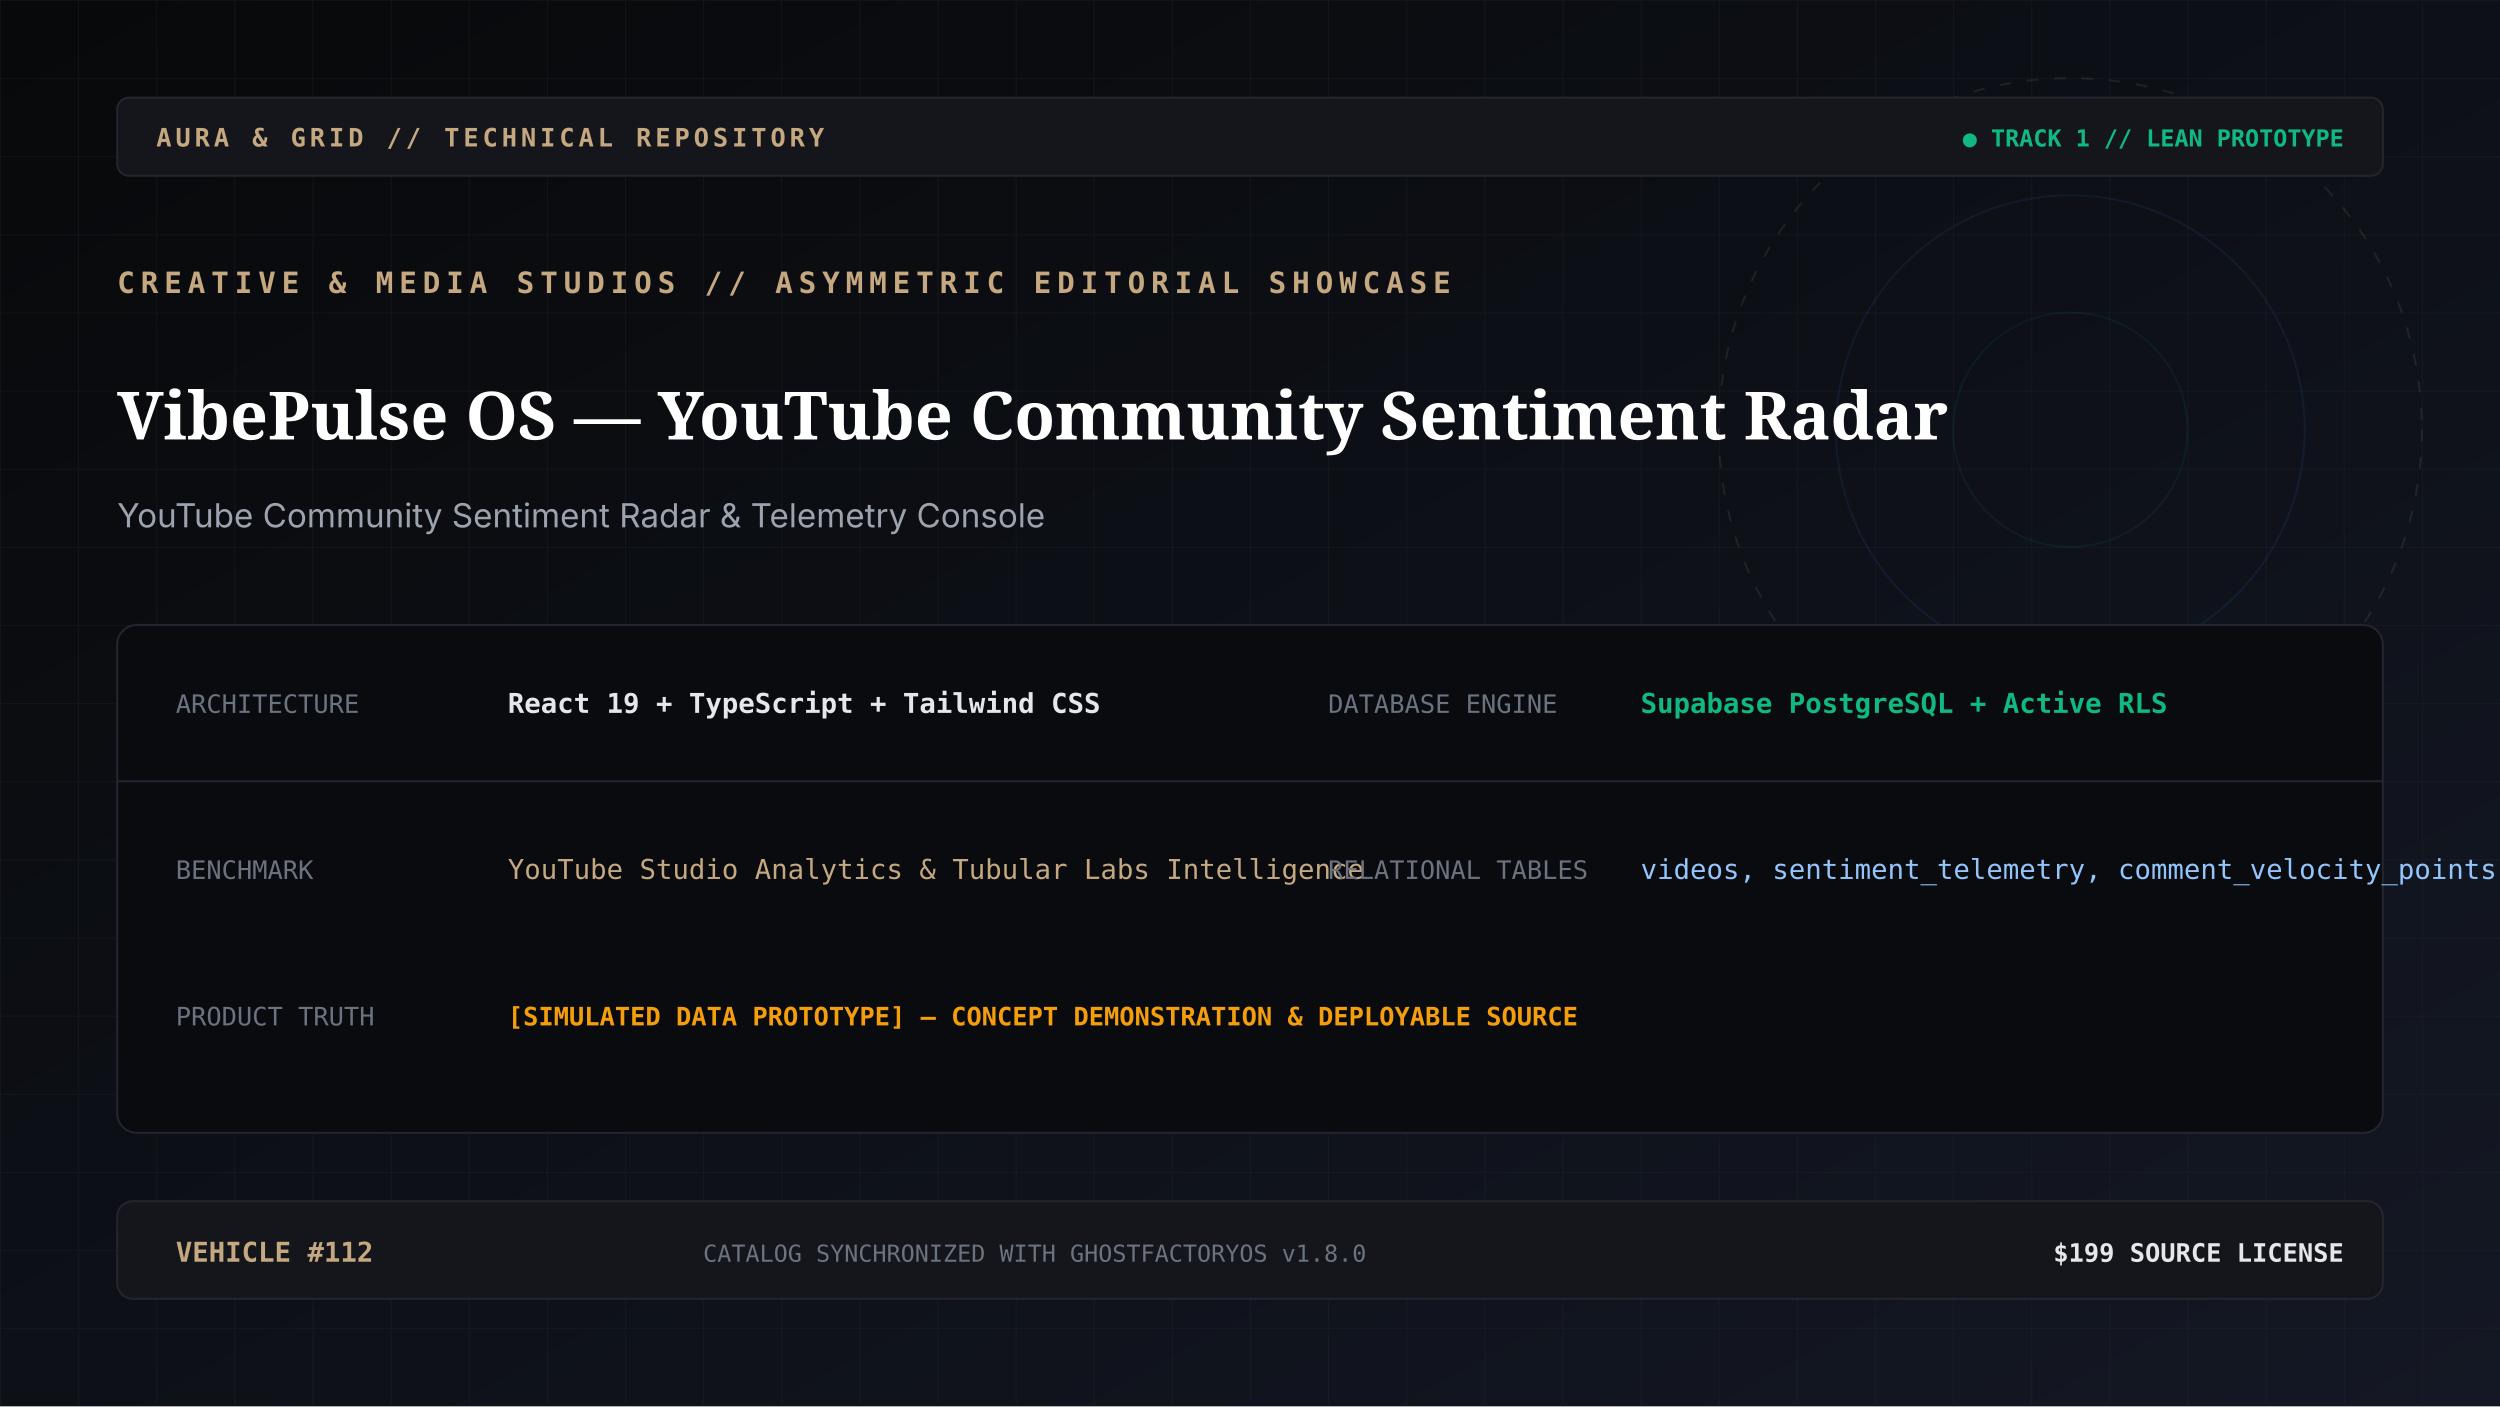
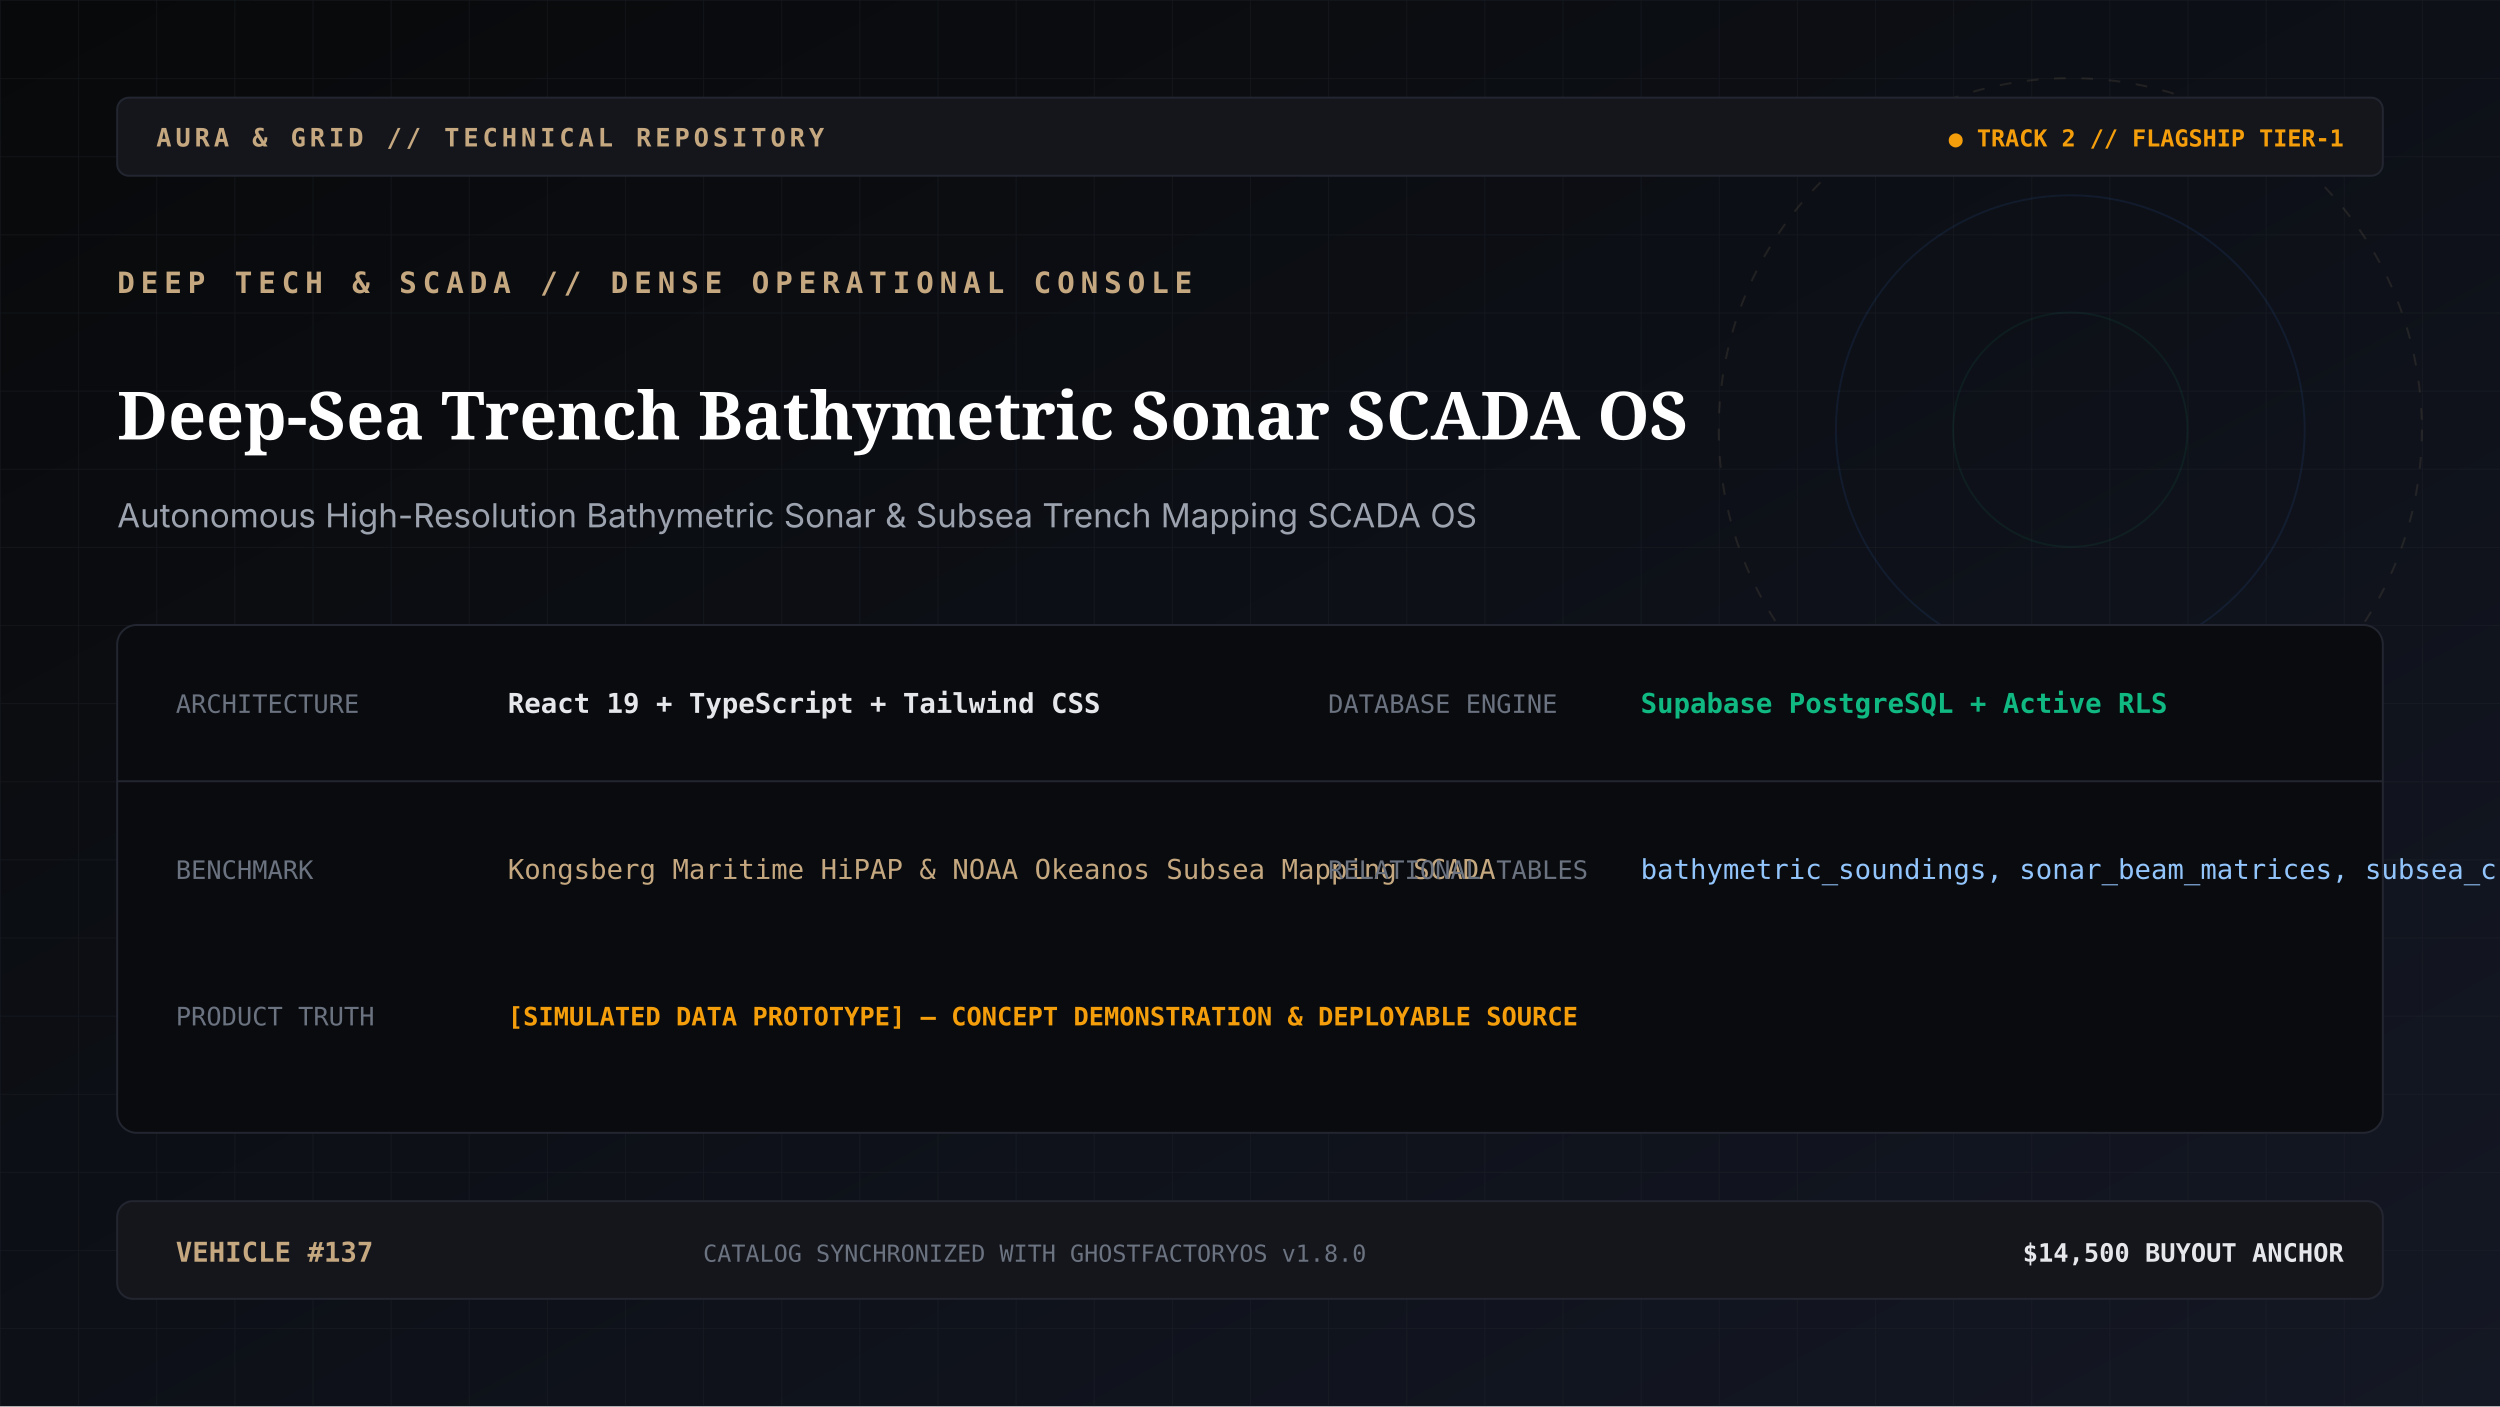
<svg xmlns="http://www.w3.org/2000/svg" width="1280" height="720" viewBox="0 0 1280 720">
  <defs>
-     <linearGradient id="bg-112" x1="0%" y1="0%" x2="100%" y2="100%">
+     <linearGradient id="bg-137" x1="0%" y1="0%" x2="100%" y2="100%">
      <stop offset="0%" stop-color="#08090A" />
      <stop offset="50%" stop-color="#0D1017" />
      <stop offset="100%" stop-color="#141824" />
    </linearGradient>
-     <pattern id="grid-112" width="40" height="40" patternUnits="userSpaceOnUse">
+     <pattern id="grid-137" width="40" height="40" patternUnits="userSpaceOnUse">
      <path d="M 40 0 L 0 0 0 40" fill="none" stroke="#232630" stroke-width="0.75" stroke-opacity="0.45" />
    </pattern>
  </defs>
-   <rect width="1280" height="720" fill="url(#bg-112)" />
-   <rect width="1280" height="720" fill="url(#grid-112)" />
+   <rect width="1280" height="720" fill="url(#bg-137)" />
+   <rect width="1280" height="720" fill="url(#grid-137)" />
  <circle cx="1060" cy="220" r="180" fill="none" stroke="#C5A880" stroke-width="1" stroke-opacity="0.12" stroke-dasharray="6 8" />
  <circle cx="1060" cy="220" r="120" fill="none" stroke="#3B82F6" stroke-width="1" stroke-opacity="0.1" />
  <circle cx="1060" cy="220" r="60" fill="none" stroke="#10B981" stroke-width="1" stroke-opacity="0.08" />
  <rect x="60" y="50" width="1160" height="40" fill="#14161C" rx="6" stroke="#232630" stroke-width="1" />
  <text x="80" y="75" fill="#C5A880" font-family="'JetBrains Mono', monospace" font-size="13" font-weight="600" letter-spacing="2">AURA &amp; GRID // TECHNICAL REPOSITORY</text>
-   <text x="1200" y="75" text-anchor="end" fill="#10B981" font-family="'JetBrains Mono', monospace" font-size="12" font-weight="bold">● TRACK 1 // LEAN PROTOTYPE</text>
-   <text x="60" y="150" fill="#C5A880" font-family="'JetBrains Mono', monospace" font-size="15" font-weight="bold" letter-spacing="3">CREATIVE &amp; MEDIA STUDIOS // ASYMMETRIC EDITORIAL SHOWCASE</text>
-   <text x="60" y="225" fill="#FFFFFF" font-family="'Playfair Display', Georgia, serif" font-size="34" font-weight="bold">VibePulse OS — YouTube Community Sentiment Radar</text>
-   <text x="60" y="270" fill="#9CA3AF" font-family="'Inter', sans-serif" font-size="17">YouTube Community Sentiment Radar &amp; Telemetry Console</text>
+   <text x="1200" y="75" text-anchor="end" fill="#F59E0B" font-family="'JetBrains Mono', monospace" font-size="12" font-weight="bold">● TRACK 2 // FLAGSHIP TIER-1</text>
+   <text x="60" y="150" fill="#C5A880" font-family="'JetBrains Mono', monospace" font-size="15" font-weight="bold" letter-spacing="3">DEEP TECH &amp; SCADA // DENSE OPERATIONAL CONSOLE</text>
+   <text x="60" y="225" fill="#FFFFFF" font-family="'Playfair Display', Georgia, serif" font-size="34" font-weight="bold">Deep-Sea Trench Bathymetric Sonar SCADA OS</text>
+   <text x="60" y="270" fill="#9CA3AF" font-family="'Inter', sans-serif" font-size="17">Autonomous High-Resolution Bathymetric Sonar &amp; Subsea Trench Mapping SCADA OS</text>
  <rect x="60" y="320" width="1160" height="260" fill="#090B0E" rx="10" stroke="#232630" stroke-width="1" />
  <line x1="60" y1="400" x2="1220" y2="400" stroke="#232630" stroke-width="1" />
  <text x="90" y="365" fill="#6B7280" font-family="'JetBrains Mono', monospace" font-size="13">ARCHITECTURE</text>
  <text x="260" y="365" fill="#E5E7EB" font-family="'JetBrains Mono', monospace" font-size="14" font-weight="bold">React 19 + TypeScript + Tailwind CSS</text>
  <text x="680" y="365" fill="#6B7280" font-family="'JetBrains Mono', monospace" font-size="13">DATABASE ENGINE</text>
  <text x="840" y="365" fill="#10B981" font-family="'JetBrains Mono', monospace" font-size="14" font-weight="bold">Supabase PostgreSQL + Active RLS</text>
  <text x="90" y="450" fill="#6B7280" font-family="'JetBrains Mono', monospace" font-size="13">BENCHMARK</text>
-   <text x="260" y="450" fill="#C5A880" font-family="'JetBrains Mono', monospace" font-size="14">YouTube Studio Analytics &amp; Tubular Labs Intelligence</text>
+   <text x="260" y="450" fill="#C5A880" font-family="'JetBrains Mono', monospace" font-size="14">Kongsberg Maritime HiPAP &amp; NOAA Okeanos Subsea Mapping SCADA</text>
  <text x="680" y="450" fill="#6B7280" font-family="'JetBrains Mono', monospace" font-size="13">RELATIONAL TABLES</text>
-   <text x="840" y="450" fill="#93C5FD" font-family="'JetBrains Mono', monospace" font-size="14">videos, sentiment_telemetry, comment_velocity_points, mined_comments</text>
+   <text x="840" y="450" fill="#93C5FD" font-family="'JetBrains Mono', monospace" font-size="14">bathymetric_soundings, sonar_beam_matrices, subsea_crawler_telemetry, trench_depth_profiles</text>
  <text x="90" y="525" fill="#6B7280" font-family="'JetBrains Mono', monospace" font-size="13">PRODUCT TRUTH</text>
  <text x="260" y="525" fill="#F59E0B" font-family="'JetBrains Mono', monospace" font-size="13" font-weight="600">[SIMULATED DATA PROTOTYPE] — CONCEPT DEMONSTRATION &amp; DEPLOYABLE SOURCE</text>
  <rect x="60" y="615" width="1160" height="50" fill="#14161C" rx="8" stroke="#232630" stroke-width="1" />
-   <text x="90" y="646" fill="#C5A880" font-family="'JetBrains Mono', monospace" font-size="14" font-weight="bold">VEHICLE #112</text>
+   <text x="90" y="646" fill="#C5A880" font-family="'JetBrains Mono', monospace" font-size="14" font-weight="bold">VEHICLE #137</text>
  <text x="360" y="646" fill="#6B7280" font-family="'JetBrains Mono', monospace" font-size="12">CATALOG SYNCHRONIZED WITH GHOSTFACTORYOS v1.8.0</text>
-   <text x="1200" y="646" text-anchor="end" fill="#E5E7EB" font-family="'JetBrains Mono', monospace" font-size="13" font-weight="bold">$199 SOURCE LICENSE</text>
+   <text x="1200" y="646" text-anchor="end" fill="#E5E7EB" font-family="'JetBrains Mono', monospace" font-size="13" font-weight="bold">$14,500 BUYOUT ANCHOR</text>
</svg>
